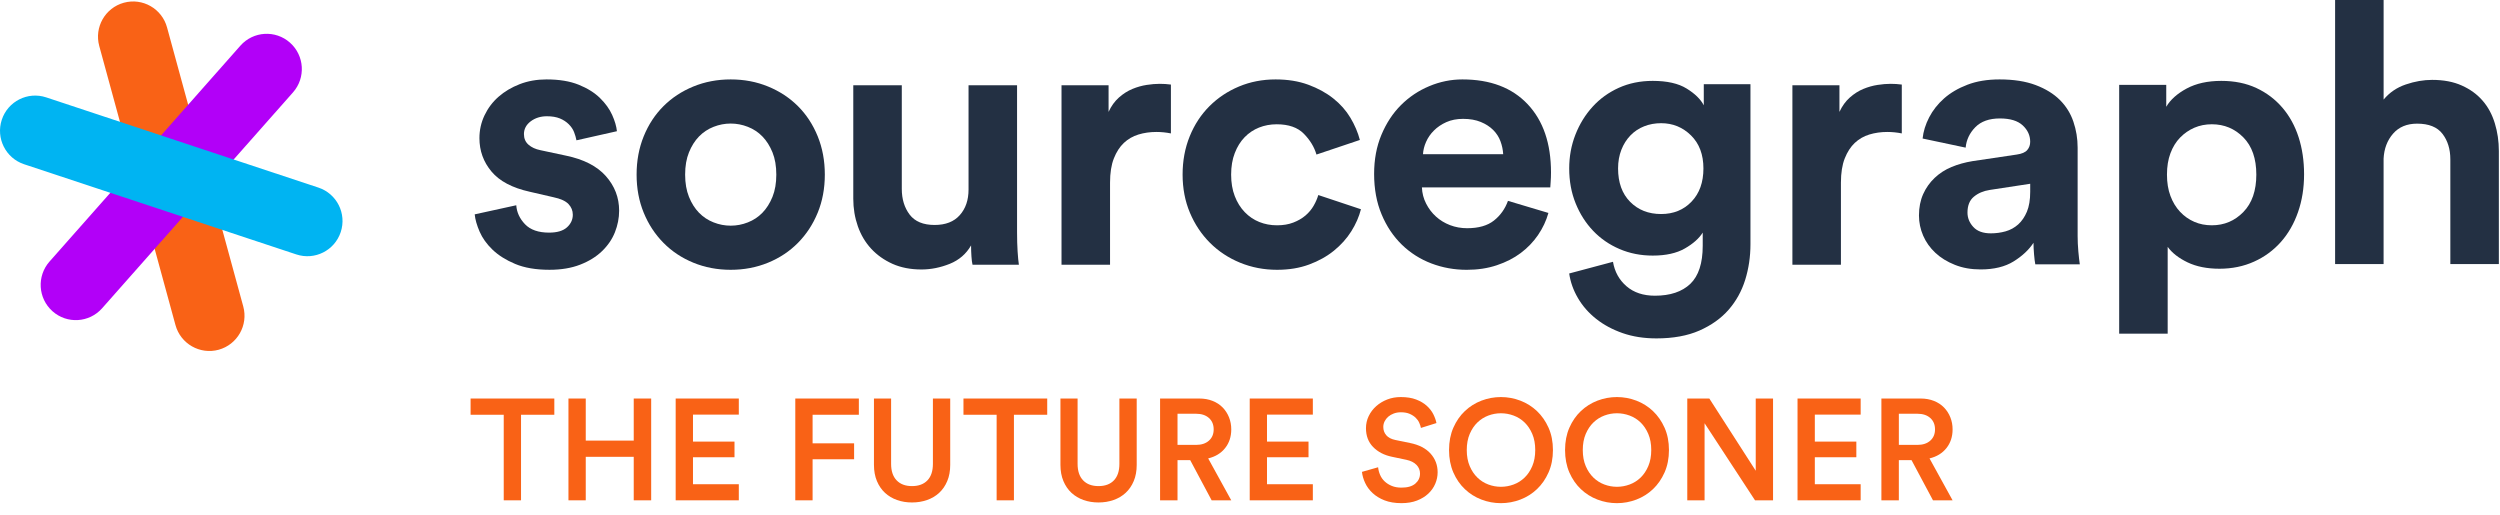
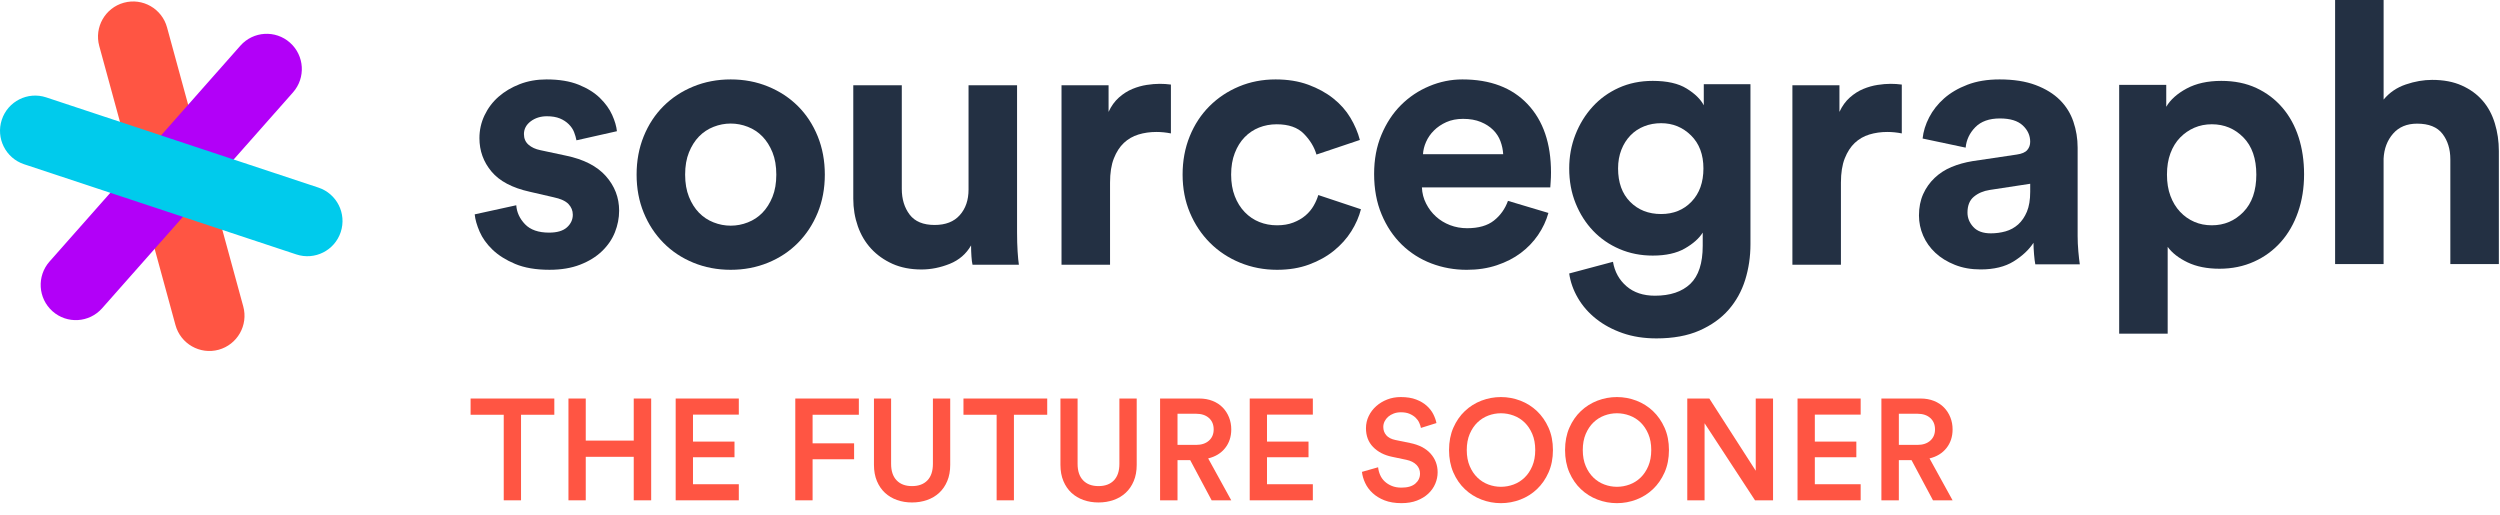
<svg xmlns="http://www.w3.org/2000/svg" xmlns:xlink="http://www.w3.org/1999/xlink" width="170" height="35" viewBox="0 0 170 35" version="1.1">
  <g id="Canvas" transform="translate(-416 -13164)">
    <g id="logo -- small">
      <g id="word mark">
        <g id="Shape">
          <use xlink:href="#path0_fill" transform="translate(448.28 13169.4)" fill="#233043" />
        </g>
        <g id="Shape">
          <use xlink:href="#path1_fill" transform="translate(459.289 13169.4)" fill="#233043" />
        </g>
        <g id="Shape">
          <use xlink:href="#path2_fill" transform="translate(474.023 13169.8)" fill="#233043" />
        </g>
        <g id="Shape">
          <use xlink:href="#path3_fill" transform="translate(488.183 13169.7)" fill="#233043" />
        </g>
        <g id="Shape">
          <use xlink:href="#path4_fill" transform="translate(496.417 13169.4)" fill="#233043" />
        </g>
        <g id="Shape">
          <use xlink:href="#path5_fill" transform="translate(509.44 13169.4)" fill="#233043" />
        </g>
        <g id="Shape">
          <use xlink:href="#path6_fill" transform="translate(522.705 13169.5)" fill="#233043" />
        </g>
        <g id="Shape">
          <use xlink:href="#path7_fill" transform="translate(537.883 13169.7)" fill="#233043" />
        </g>
        <g id="Shape">
          <use xlink:href="#path8_fill" transform="translate(546.49 13169.4)" fill="#233043" />
        </g>
        <g id="Shape">
          <use xlink:href="#path9_fill" transform="translate(560.104 13169.5)" fill="#233043" />
        </g>
        <g id="Shape">
          <use xlink:href="#path10_fill" transform="translate(574.787 13164)" fill="#233043" />
        </g>
      </g>
      <g id="logo mark">
        <g id="logomark">
          <g id="Page-1">
            <g id="sg-logo">
              <g id="logomark">
                <g id="Shape">
-                   <use xlink:href="#path11_fill" transform="translate(422.663 13164.1)" fill="#F96216" />
+                   <use xlink:href="#path11_fill" transform="translate(422.663 13164.1)" fill="#FF5543" />
                </g>
                <g id="Shape">
                  <use xlink:href="#path12_fill" transform="translate(418.766 13166.3)" fill="#B200F8" />
                </g>
                <g id="Shape">
-                   <use xlink:href="#path13_fill" transform="translate(416 13170.5)" fill="#00B4F2" />
+                   <use xlink:href="#path13_fill" transform="translate(416 13170.5)" fill="#00CBEC" />
                </g>
              </g>
            </g>
          </g>
        </g>
      </g>
      <g id="tag">
        <g id="Vector">
-           <use xlink:href="#path14_fill" transform="translate(448 13191.1)" fill="#F96216" />
+           <use xlink:href="#path14_fill" transform="translate(448 13191.1)" fill="#FF5543" />
        </g>
        <g id="Vector">
-           <use xlink:href="#path15_fill" transform="translate(454.655 13191.1)" fill="#F96216" />
+           <use xlink:href="#path15_fill" transform="translate(454.655 13191.1)" fill="#FF5543" />
        </g>
        <g id="Vector">
-           <use xlink:href="#path16_fill" transform="translate(461.946 13191.1)" fill="#F96216" />
+           <use xlink:href="#path16_fill" transform="translate(461.946 13191.1)" fill="#FF5543" />
        </g>
        <g id="Vector">
-           <use xlink:href="#path17_fill" transform="translate(470.08 13191.1)" fill="#F96216" />
+           <use xlink:href="#path17_fill" transform="translate(470.08 13191.1)" fill="#FF5543" />
        </g>
        <g id="Vector">
-           <use xlink:href="#path18_fill" transform="translate(475.429 13191.1)" fill="#F96216" />
+           <use xlink:href="#path18_fill" transform="translate(475.429 13191.1)" fill="#FF5543" />
        </g>
        <g id="Vector">
-           <use xlink:href="#path19_fill" transform="translate(481.516 13191.1)" fill="#F96216" />
+           <use xlink:href="#path19_fill" transform="translate(481.516 13191.1)" fill="#FF5543" />
        </g>
        <g id="Vector">
-           <use xlink:href="#path20_fill" transform="translate(488.11 13191.1)" fill="#F96216" />
+           <use xlink:href="#path20_fill" transform="translate(488.11 13191.1)" fill="#FF5543" />
        </g>
        <g id="Vector">
-           <use xlink:href="#path21_fill" transform="translate(494.885 13191.1)" fill="#F96216" />
+           <use xlink:href="#path21_fill" transform="translate(494.885 13191.1)" fill="#FF5543" />
        </g>
        <g id="Vector">
-           <use xlink:href="#path22_fill" transform="translate(500.981 13191.1)" fill="#F96216" />
+           <use xlink:href="#path22_fill" transform="translate(500.981 13191.1)" fill="#FF5543" />
        </g>
        <g id="Vector">
-           <use xlink:href="#path23_fill" transform="translate(508.613 13191)" fill="#F96216" />
+           <use xlink:href="#path23_fill" transform="translate(508.613 13191)" fill="#FF5543" />
        </g>
        <g id="Vector">
-           <use xlink:href="#path24_fill" transform="translate(514.535 13191)" fill="#F96216" />
+           <use xlink:href="#path24_fill" transform="translate(514.535 13191)" fill="#FF5543" />
        </g>
        <g id="Vector">
-           <use xlink:href="#path25_fill" transform="translate(522.424 13191)" fill="#F96216" />
+           <use xlink:href="#path25_fill" transform="translate(522.424 13191)" fill="#FF5543" />
        </g>
        <g id="Vector">
-           <use xlink:href="#path26_fill" transform="translate(530.735 13191.1)" fill="#F96216" />
+           <use xlink:href="#path26_fill" transform="translate(530.735 13191.1)" fill="#FF5543" />
        </g>
        <g id="Vector">
-           <use xlink:href="#path27_fill" transform="translate(538.232 13191.1)" fill="#F96216" />
+           <use xlink:href="#path27_fill" transform="translate(538.232 13191.1)" fill="#FF5543" />
        </g>
        <g id="Vector">
-           <use xlink:href="#path28_fill" transform="translate(543.935 13191.1)" fill="#F96216" />
+           <use xlink:href="#path28_fill" transform="translate(543.935 13191.1)" fill="#FF5543" />
        </g>
      </g>
    </g>
  </g>
  <defs>
    <path id="path0_fill" fill-rule="evenodd" d="M 2.826 8.557C 2.859 9.037 3.058 9.467 3.421 9.847C 3.784 10.227 4.331 10.418 5.058 10.418C 5.604 10.418 6.009 10.298 6.275 10.058C 6.538 9.819 6.671 9.533 6.671 9.203C 6.671 8.921 6.571 8.677 6.372 8.47C 6.174 8.264 5.835 8.111 5.356 8.011L 3.744 7.639C 2.554 7.375 1.685 6.916 1.14 6.262C 0.594 5.609 0.321 4.853 0.321 3.993C 0.321 3.446 0.436 2.931 0.668 2.442C 0.9 1.955 1.217 1.533 1.623 1.177C 2.028 0.822 2.508 0.537 3.062 0.322C 3.616 0.108 4.223 0 4.885 0C 5.745 0 6.472 0.12 7.068 0.36C 7.663 0.6 8.147 0.901 8.518 1.265C 8.891 1.629 9.167 2.013 9.348 2.418C 9.53 2.823 9.637 3.191 9.671 3.522L 6.919 4.141C 6.885 3.96 6.831 3.774 6.757 3.584C 6.684 3.394 6.564 3.216 6.398 3.05C 6.232 2.885 6.031 2.752 5.791 2.653C 5.551 2.555 5.258 2.505 4.91 2.505C 4.48 2.505 4.113 2.621 3.806 2.851C 3.501 3.084 3.348 3.372 3.348 3.719C 3.348 4.017 3.45 4.257 3.658 4.439C 3.864 4.62 4.133 4.744 4.464 4.811L 6.2 5.182C 7.406 5.431 8.312 5.893 8.916 6.571C 9.519 7.25 9.821 8.034 9.821 8.927C 9.821 9.424 9.725 9.911 9.536 10.39C 9.345 10.87 9.052 11.299 8.655 11.68C 8.259 12.061 7.763 12.367 7.167 12.598C 6.572 12.829 5.878 12.945 5.084 12.945C 4.159 12.945 3.382 12.812 2.753 12.548C 2.124 12.284 1.613 11.961 1.215 11.581C 0.818 11.2 0.525 10.791 0.335 10.354C 0.145 9.915 0.033 9.523 0 9.176L 2.826 8.557Z" />
    <path id="path1_fill" fill-rule="evenodd" d="M 6.399 0C 7.308 0 8.156 0.16 8.941 0.483C 9.727 0.805 10.405 1.252 10.976 1.822C 11.546 2.392 11.992 3.075 12.315 3.868C 12.637 4.662 12.799 5.53 12.799 6.472C 12.799 7.415 12.637 8.278 12.315 9.064C 11.992 9.851 11.546 10.532 10.976 11.11C 10.405 11.69 9.727 12.139 8.941 12.462C 8.156 12.784 7.308 12.946 6.399 12.946C 5.489 12.946 4.642 12.784 3.857 12.462C 3.072 12.139 2.394 11.689 1.824 11.11C 1.253 10.532 0.806 9.851 0.484 9.064C 0.161 8.278 0 7.415 0 6.472C 0 5.531 0.161 4.662 0.484 3.868C 0.806 3.074 1.253 2.392 1.824 1.822C 2.394 1.252 3.072 0.805 3.857 0.483C 4.643 0.161 5.49 0 6.399 0ZM 6.399 9.945C 6.797 9.945 7.185 9.872 7.565 9.722C 7.945 9.574 8.276 9.354 8.557 9.065C 8.838 8.776 9.065 8.416 9.24 7.986C 9.414 7.556 9.5 7.052 9.5 6.473C 9.5 5.894 9.414 5.39 9.24 4.96C 9.065 4.531 8.839 4.171 8.557 3.881C 8.276 3.592 7.946 3.373 7.565 3.224C 7.185 3.075 6.797 3.001 6.399 3.001C 6.003 3.001 5.614 3.075 5.234 3.224C 4.854 3.373 4.524 3.592 4.242 3.881C 3.961 4.171 3.734 4.531 3.561 4.96C 3.387 5.39 3.3 5.894 3.3 6.473C 3.3 7.052 3.388 7.555 3.561 7.986C 3.734 8.416 3.961 8.776 4.242 9.065C 4.524 9.354 4.854 9.573 5.234 9.722C 5.614 9.872 6.003 9.945 6.399 9.945Z" />
    <path id="path2_fill" fill-rule="evenodd" d="M 8.109 12.203C 8.076 12.069 8.051 11.88 8.035 11.631C 8.018 11.383 8.01 11.135 8.01 10.887C 7.679 11.467 7.195 11.884 6.56 12.141C 5.922 12.396 5.282 12.525 4.638 12.525C 3.894 12.525 3.237 12.396 2.666 12.141C 2.096 11.884 1.612 11.541 1.215 11.111C 0.818 10.681 0.516 10.172 0.31 9.586C 0.104 8.999 0 8.374 0 7.714L 0 0L 3.299 0L 3.299 7.044C 3.299 7.739 3.476 8.32 3.832 8.792C 4.188 9.262 4.754 9.498 5.532 9.498C 6.276 9.498 6.847 9.276 7.243 8.829C 7.64 8.383 7.838 7.804 7.838 7.092L 7.838 0L 11.137 0L 11.137 9.995C 11.137 10.475 11.149 10.909 11.174 11.297C 11.199 11.686 11.228 11.988 11.261 12.203L 8.109 12.203Z" />
    <path id="path3_fill" fill-rule="evenodd" d="M 7.44 3.372C 7.11 3.306 6.78 3.273 6.448 3.273C 6.018 3.273 5.613 3.331 5.233 3.446C 4.853 3.563 4.522 3.753 4.241 4.017C 3.96 4.282 3.732 4.633 3.56 5.071C 3.386 5.509 3.3 6.06 3.3 6.72L 3.3 12.3L 0 12.3L 0 0.099L 3.2 0.099L 3.2 1.909C 3.381 1.512 3.617 1.187 3.906 0.929C 4.195 0.674 4.501 0.48 4.824 0.347C 5.146 0.214 5.469 0.124 5.791 0.074C 6.113 0.025 6.407 0 6.671 0C 6.804 0 6.931 0.004 7.055 0.012C 7.179 0.021 7.308 0.034 7.439 0.05L 7.439 3.372L 7.44 3.372Z" />
    <path id="path4_fill" fill-rule="evenodd" d="M 6.399 3.051C 5.969 3.051 5.568 3.126 5.196 3.274C 4.824 3.423 4.498 3.642 4.217 3.931C 3.936 4.221 3.712 4.58 3.547 5.01C 3.381 5.44 3.3 5.928 3.3 6.473C 3.3 7.019 3.381 7.507 3.547 7.936C 3.712 8.367 3.94 8.729 4.229 9.028C 4.518 9.326 4.849 9.549 5.22 9.697C 5.593 9.846 5.993 9.92 6.423 9.92C 6.837 9.92 7.205 9.859 7.527 9.734C 7.849 9.611 8.126 9.449 8.359 9.251C 8.59 9.052 8.776 8.829 8.916 8.581C 9.057 8.334 9.16 8.094 9.227 7.862L 12.128 8.829C 11.995 9.343 11.776 9.844 11.47 10.33C 11.164 10.817 10.771 11.255 10.292 11.645C 9.812 12.033 9.251 12.347 8.605 12.586C 7.961 12.826 7.233 12.946 6.423 12.946C 5.531 12.946 4.692 12.784 3.906 12.462C 3.121 12.139 2.439 11.689 1.86 11.11C 1.282 10.532 0.828 9.85 0.497 9.064C 0.166 8.279 0 7.415 0 6.472C 0 5.531 0.161 4.662 0.484 3.868C 0.806 3.074 1.253 2.392 1.824 1.822C 2.394 1.252 3.064 0.805 3.832 0.483C 4.601 0.161 5.433 0 6.324 0C 7.152 0 7.891 0.12 8.544 0.36C 9.197 0.6 9.763 0.909 10.243 1.29C 10.723 1.67 11.111 2.108 11.409 2.604C 11.706 3.101 11.921 3.605 12.054 4.117L 9.103 5.109C 8.954 4.597 8.668 4.126 8.246 3.696C 7.825 3.266 7.209 3.051 6.399 3.051Z" />
    <path id="path5_fill" fill-rule="evenodd" d="M 11.852 9.08C 11.704 9.609 11.47 10.108 11.148 10.579C 10.825 11.05 10.431 11.46 9.968 11.806C 9.505 12.154 8.964 12.429 8.344 12.636C 7.724 12.844 7.044 12.947 6.299 12.947C 5.455 12.947 4.653 12.802 3.893 12.513C 3.132 12.223 2.462 11.797 1.884 11.236C 1.306 10.673 0.847 9.988 0.508 9.176C 0.169 8.367 0 7.449 0 6.423C 0 5.448 0.164 4.563 0.496 3.77C 0.827 2.976 1.269 2.303 1.823 1.749C 2.377 1.195 3.017 0.765 3.746 0.46C 4.473 0.154 5.225 0 6.002 0C 7.903 0 9.382 0.563 10.442 1.687C 11.5 2.811 12.028 4.356 12.028 6.324C 12.028 6.557 12.02 6.775 12.004 6.982C 11.987 7.188 11.98 7.308 11.98 7.341L 3.25 7.341C 3.266 7.738 3.362 8.106 3.536 8.444C 3.708 8.784 3.932 9.078 4.205 9.325C 4.477 9.573 4.796 9.768 5.16 9.908C 5.524 10.048 5.912 10.118 6.325 10.118C 7.102 10.118 7.709 9.944 8.148 9.597C 8.586 9.251 8.905 8.804 9.102 8.258L 11.852 9.08ZM 8.777 5.086C 8.76 4.789 8.7 4.495 8.592 4.206C 8.485 3.917 8.32 3.661 8.097 3.438C 7.872 3.214 7.593 3.033 7.253 2.893C 6.913 2.753 6.513 2.682 6.049 2.682C 5.62 2.682 5.24 2.757 4.909 2.905C 4.578 3.054 4.297 3.245 4.067 3.476C 3.834 3.708 3.658 3.963 3.534 4.245C 3.409 4.526 3.339 4.806 3.323 5.087L 8.777 5.087L 8.777 5.086Z" />
    <path id="path6_fill" fill-rule="evenodd" d="M 2.978 12.302C 3.092 12.98 3.399 13.533 3.895 13.964C 4.392 14.393 5.036 14.608 5.83 14.608C 6.871 14.608 7.673 14.339 8.236 13.803C 8.798 13.264 9.08 12.4 9.08 11.211L 9.08 10.317C 8.83 10.715 8.425 11.075 7.862 11.397C 7.302 11.719 6.574 11.88 5.682 11.88C 4.87 11.88 4.118 11.732 3.424 11.434C 2.728 11.136 2.13 10.723 1.626 10.193C 1.122 9.664 0.725 9.04 0.436 8.321C 0.145 7.602 0.001 6.813 0.001 5.953C 0.001 5.143 0.141 4.379 0.422 3.659C 0.704 2.94 1.092 2.307 1.589 1.761C 2.084 1.215 2.68 0.785 3.373 0.471C 4.069 0.157 4.837 0 5.681 0C 6.657 0 7.425 0.174 7.985 0.52C 8.548 0.867 8.938 1.248 9.152 1.661L 9.152 0.225L 12.326 0.225L 12.326 11.112C 12.326 11.956 12.206 12.761 11.968 13.53C 11.728 14.3 11.351 14.977 10.839 15.565C 10.326 16.151 9.663 16.622 8.856 16.978C 8.046 17.333 7.069 17.511 5.929 17.511C 5.085 17.511 4.32 17.391 3.634 17.152C 2.947 16.912 2.347 16.59 1.836 16.185C 1.324 15.779 0.909 15.308 0.596 14.771C 0.281 14.233 0.083 13.675 0 13.097L 2.978 12.302ZM 6.252 9.054C 7.093 9.054 7.786 8.772 8.321 8.21C 8.86 7.648 9.128 6.896 9.128 5.953C 9.128 5.01 8.846 4.262 8.284 3.708C 7.721 3.154 7.044 2.877 6.252 2.877C 5.837 2.877 5.453 2.948 5.099 3.088C 4.742 3.228 4.431 3.435 4.166 3.708C 3.902 3.981 3.696 4.308 3.547 4.688C 3.399 5.069 3.324 5.491 3.324 5.953C 3.324 6.913 3.596 7.669 4.142 8.222C 4.688 8.776 5.391 9.054 6.252 9.054Z" />
    <path id="path7_fill" fill-rule="evenodd" d="M 7.441 3.372C 7.111 3.306 6.78 3.273 6.449 3.273C 6.02 3.273 5.615 3.331 5.234 3.446C 4.853 3.562 4.524 3.753 4.242 4.017C 3.961 4.282 3.734 4.633 3.56 5.071C 3.387 5.509 3.3 6.06 3.3 6.72L 3.3 12.3L 0 12.3L 0 0.099L 3.199 0.099L 3.199 1.909C 3.382 1.512 3.617 1.187 3.907 0.929C 4.196 0.674 4.501 0.48 4.824 0.347C 5.147 0.214 5.469 0.124 5.792 0.074C 6.114 0.025 6.407 0 6.671 0C 6.804 0 6.931 0.004 7.055 0.012C 7.181 0.021 7.308 0.034 7.439 0.05L 7.439 3.372L 7.441 3.372Z" />
    <path id="path8_fill" fill-rule="evenodd" d="M 0 9.252C 0 8.706 0.096 8.222 0.285 7.8C 0.474 7.378 0.735 7.011 1.065 6.697C 1.397 6.383 1.781 6.135 2.218 5.954C 2.656 5.772 3.132 5.64 3.644 5.556L 6.646 5.11C 6.993 5.061 7.233 4.957 7.364 4.801C 7.498 4.644 7.563 4.458 7.563 4.242C 7.563 3.812 7.394 3.441 7.055 3.126C 6.715 2.812 6.2 2.654 5.505 2.654C 4.777 2.654 4.22 2.853 3.83 3.25C 3.443 3.647 3.223 4.11 3.174 4.639L 0.247 4.019C 0.296 3.539 0.445 3.06 0.693 2.58C 0.941 2.1 1.28 1.67 1.71 1.29C 2.141 0.91 2.67 0.6 3.298 0.36C 3.925 0.12 4.653 0 5.48 0C 6.438 0 7.258 0.128 7.936 0.384C 8.613 0.64 9.162 0.979 9.585 1.401C 10.006 1.822 10.312 2.315 10.501 2.876C 10.693 3.439 10.789 4.025 10.789 4.637L 10.789 10.639C 10.789 10.97 10.804 11.321 10.837 11.693C 10.871 12.064 10.903 12.358 10.937 12.574L 7.911 12.574C 7.878 12.409 7.85 12.181 7.825 11.892C 7.801 11.603 7.788 11.342 7.788 11.11C 7.473 11.59 7.022 12.011 6.436 12.375C 5.849 12.739 5.1 12.921 4.191 12.921C 3.546 12.921 2.964 12.818 2.444 12.61C 1.923 12.403 1.48 12.132 1.116 11.792C 0.753 11.452 0.475 11.064 0.286 10.626C 0.097 10.188 0 9.732 0 9.252ZM 4.886 10.467C 5.231 10.467 5.567 10.422 5.89 10.331C 6.212 10.24 6.497 10.083 6.747 9.861C 6.995 9.637 7.191 9.348 7.341 8.992C 7.489 8.637 7.564 8.185 7.564 7.641L 7.564 7.096L 4.812 7.516C 4.382 7.582 4.021 7.736 3.733 7.976C 3.443 8.216 3.299 8.576 3.299 9.054C 3.299 9.419 3.43 9.746 3.696 10.034C 3.96 10.322 4.356 10.467 4.886 10.467Z" />
    <path id="path9_fill" fill-rule="evenodd" d="M 0 17.187L 0 0.273L 3.201 0.273L 3.201 1.761C 3.482 1.281 3.943 0.868 4.588 0.52C 5.233 0.173 6.018 0 6.945 0C 7.837 0 8.63 0.16 9.325 0.483C 10.02 0.805 10.61 1.253 11.1 1.823C 11.587 2.393 11.955 3.063 12.202 3.832C 12.449 4.601 12.573 5.44 12.573 6.349C 12.573 7.276 12.438 8.13 12.164 8.916C 11.893 9.701 11.504 10.38 11 10.95C 10.494 11.52 9.888 11.968 9.176 12.289C 8.465 12.611 7.679 12.774 6.821 12.774C 5.977 12.774 5.253 12.629 4.649 12.34C 4.047 12.05 3.595 11.699 3.298 11.286L 3.298 17.188L 0 17.188L 0 17.187ZM 9.326 6.374C 9.326 5.282 9.032 4.439 8.445 3.843C 7.859 3.248 7.144 2.95 6.3 2.95C 5.869 2.95 5.474 3.029 5.11 3.186C 4.746 3.344 4.424 3.567 4.142 3.856C 3.861 4.146 3.643 4.501 3.486 4.922C 3.328 5.343 3.25 5.827 3.25 6.374C 3.25 6.919 3.328 7.404 3.486 7.823C 3.643 8.245 3.861 8.605 4.142 8.903C 4.424 9.202 4.746 9.428 5.11 9.585C 5.474 9.743 5.869 9.82 6.3 9.82C 7.144 9.82 7.859 9.519 8.445 8.916C 9.033 8.313 9.326 7.465 9.326 6.374Z" />
    <path id="path10_fill" fill-rule="evenodd" d="M 3.299 17.957L 0 17.957L 0 0L 3.299 0L 3.299 6.771C 3.696 6.291 4.2 5.949 4.812 5.742C 5.423 5.534 6.019 5.432 6.596 5.432C 7.375 5.432 8.048 5.559 8.617 5.816C 9.189 6.072 9.66 6.416 10.031 6.846C 10.405 7.276 10.68 7.788 10.861 8.384C 11.043 8.979 11.135 9.607 11.135 10.268L 11.135 17.957L 7.836 17.957L 7.836 10.838C 7.836 10.143 7.658 9.565 7.302 9.102C 6.948 8.639 6.372 8.408 5.579 8.408C 4.884 8.408 4.339 8.634 3.942 9.089C 3.546 9.544 3.33 10.111 3.297 10.789L 3.297 17.957L 3.299 17.957Z" />
    <path id="path11_fill" fill-rule="evenodd" d="M 0.086 3.027L 5.269 22.005C 5.618 23.279 6.932 24.03 8.205 23.683C 9.478 23.332 10.227 22.015 9.879 20.741L 4.695 1.762C 4.346 0.488 3.032 -0.263 1.759 0.086C 0.487 0.435 -0.263 1.752 0.086 3.027Z" />
    <path id="path12_fill" fill-rule="evenodd" d="M 13.581 0.806L 0.601 15.486C -0.274 16.476 -0.183 17.989 0.805 18.866C 1.793 19.744 3.303 19.651 4.178 18.662L 17.158 3.982C 18.033 2.992 17.942 1.479 16.954 0.602C 15.966 -0.275 14.457 -0.184 13.581 0.806Z" />
    <path id="path13_fill" fill-rule="evenodd" d="M 1.64 4.669L 20.151 10.801C 21.404 11.217 22.755 10.535 23.17 9.28C 23.585 8.024 22.904 6.67 21.652 6.256L 3.14 0.121C 1.887 -0.293 0.536 0.387 0.122 1.643C -0.293 2.899 0.387 4.253 1.64 4.669Z" />
    <path id="path14_fill" d="M 3.43 1.104L 3.43 6.922L 2.254 6.922L 2.254 1.104L 0 1.104L 0 -9.15527e-08L 5.694 -9.15527e-08L 5.694 1.104L 3.43 1.104Z" />
    <path id="path15_fill" d="M 4.439 6.922L 4.439 3.964L 1.176 3.964L 1.176 6.922L -2.67029e-07 6.922L -2.67029e-07 -9.15527e-08L 1.176 -9.15527e-08L 1.176 2.861L 4.439 2.861L 4.439 -9.15527e-08L 5.625 -9.15527e-08L 5.625 6.922L 4.439 6.922Z" />
    <path id="path16_fill" d="M -8.54492e-07 6.922L -8.54492e-07 -9.15527e-08L 4.293 -9.15527e-08L 4.293 1.094L 1.177 1.094L 1.177 2.929L 4 2.929L 4 3.993L 1.177 3.993L 1.177 5.828L 4.293 5.828L 4.293 6.922L -8.54492e-07 6.922Z" />
    <path id="path17_fill" d="M -7.62939e-08 6.922L -7.62939e-08 -9.15527e-08L 4.322 -9.15527e-08L 4.322 1.104L 1.176 1.104L 1.176 3.047L 3.999 3.047L 3.999 4.13L 1.176 4.13L 1.176 6.922L -7.62939e-08 6.922Z" />
    <path id="path18_fill" d="M 2.589 7.068C 2.224 7.068 1.884 7.013 1.57 6.902C 1.256 6.791 0.984 6.628 0.751 6.414C 0.52 6.2 0.336 5.932 0.202 5.614C 0.068 5.296 8.54492e-07 4.928 8.54492e-07 4.511L 8.54492e-07 0.001L 1.166 0.001L 1.166 4.443C 1.166 4.931 1.292 5.305 1.543 5.565C 1.794 5.826 2.143 5.955 2.587 5.955C 3.038 5.955 3.388 5.825 3.636 5.565C 3.885 5.305 4.009 4.931 4.009 4.443L 4.009 -9.15527e-08L 5.186 -9.15527e-08L 5.186 4.51C 5.186 4.927 5.119 5.294 4.984 5.613C 4.851 5.932 4.667 6.199 4.435 6.413C 4.203 6.628 3.928 6.791 3.612 6.901C 3.296 7.012 2.955 7.068 2.589 7.068Z" />
    <path id="path19_fill" d="M 3.431 1.104L 3.431 6.922L 2.255 6.922L 2.255 1.104L -1.15967e-06 1.104L -1.15967e-06 -9.15527e-08L 5.695 -9.15527e-08L 5.695 1.104L 3.431 1.104Z" />
    <path id="path20_fill" d="M 2.589 7.068C 2.224 7.068 1.884 7.013 1.57 6.902C 1.256 6.791 0.984 6.628 0.751 6.414C 0.52 6.2 0.336 5.932 0.202 5.614C 0.068 5.296 6.10352e-07 4.928 6.10352e-07 4.511L 6.10352e-07 0.001L 1.166 0.001L 1.166 4.443C 1.166 4.931 1.292 5.305 1.543 5.565C 1.794 5.826 2.143 5.955 2.587 5.955C 3.038 5.955 3.388 5.825 3.636 5.565C 3.885 5.305 4.009 4.931 4.009 4.443L 4.009 -9.15527e-08L 5.186 -9.15527e-08L 5.186 4.51C 5.186 4.927 5.119 5.294 4.984 5.613C 4.851 5.932 4.667 6.199 4.435 6.413C 4.203 6.628 3.928 6.791 3.612 6.901C 3.297 7.012 2.956 7.068 2.589 7.068Z" />
    <path id="path21_fill" d="M 2.45 3.153C 2.815 3.153 3.106 3.057 3.322 2.865C 3.538 2.673 3.645 2.418 3.645 2.099C 3.645 1.774 3.537 1.515 3.322 1.323C 3.106 1.131 2.815 1.035 2.45 1.035L 1.186 1.035L 1.186 3.153L 2.45 3.153ZM 2.048 4.188L 1.186 4.188L 1.186 6.922L -1.67847e-06 6.922L -1.67847e-06 -9.15527e-08L 2.666 -9.15527e-08C 2.999 -9.15527e-08 3.301 0.054 3.572 0.162C 3.843 0.269 4.072 0.419 4.258 0.611C 4.444 0.803 4.588 1.026 4.689 1.28C 4.79 1.534 4.841 1.807 4.841 2.1C 4.841 2.595 4.702 3.018 4.424 3.369C 4.145 3.72 3.762 3.954 3.271 4.072L 4.84 6.922L 3.507 6.922L 2.048 4.188Z" />
    <path id="path22_fill" d="M -1.00708e-06 6.922L -1.00708e-06 -9.15527e-08L 4.292 -9.15527e-08L 4.292 1.094L 1.175 1.094L 1.175 2.929L 3.998 2.929L 3.998 3.993L 1.175 3.993L 1.175 5.828L 4.292 5.828L 4.292 6.922L -1.00708e-06 6.922Z" />
    <path id="path23_fill" d="M 4.01 2.099C 3.991 1.995 3.953 1.879 3.897 1.752C 3.842 1.626 3.76 1.51 3.652 1.406C 3.544 1.302 3.408 1.214 3.245 1.142C 3.082 1.071 2.883 1.035 2.647 1.035C 2.47 1.035 2.309 1.063 2.162 1.118C 2.015 1.173 1.889 1.247 1.785 1.337C 1.681 1.428 1.599 1.534 1.54 1.654C 1.481 1.774 1.451 1.9 1.451 2.03C 1.451 2.251 1.518 2.44 1.653 2.596C 1.786 2.752 1.991 2.86 2.266 2.918L 3.265 3.123C 3.879 3.246 4.347 3.488 4.666 3.845C 4.986 4.203 5.146 4.626 5.146 5.114C 5.146 5.38 5.093 5.641 4.985 5.895C 4.877 6.149 4.719 6.373 4.51 6.569C 4.301 6.765 4.044 6.92 3.741 7.038C 3.437 7.156 3.086 7.214 2.687 7.214C 2.242 7.214 1.859 7.15 1.535 7.024C 1.211 6.897 0.941 6.731 0.721 6.526C 0.502 6.321 0.334 6.092 0.216 5.838C 0.098 5.584 0.026 5.334 -1.0376e-06 5.087L 1.098 4.774C 1.117 4.956 1.163 5.13 1.235 5.296C 1.306 5.462 1.409 5.609 1.543 5.735C 1.677 5.861 1.839 5.965 2.028 6.042C 2.217 6.12 2.436 6.159 2.684 6.159C 3.102 6.159 3.417 6.068 3.63 5.885C 3.842 5.703 3.948 5.475 3.948 5.202C 3.948 4.974 3.868 4.777 3.708 4.612C 3.547 4.446 3.318 4.33 3.017 4.266L 2.037 4.06C 1.508 3.95 1.082 3.728 0.758 3.396C 0.435 3.064 0.273 2.638 0.273 2.118C 0.273 1.825 0.335 1.55 0.459 1.293C 0.583 1.036 0.753 0.811 0.969 0.619C 1.185 0.427 1.435 0.276 1.719 0.165C 2.003 0.055 2.308 0 2.635 0C 3.047 0 3.396 0.055 3.684 0.166C 3.972 0.277 4.212 0.418 4.404 0.591C 4.596 0.764 4.745 0.954 4.85 1.162C 4.955 1.371 5.027 1.572 5.066 1.768L 4.01 2.099Z" />
    <path id="path24_fill" d="M 1.205 3.602C 1.205 4.019 1.272 4.383 1.406 4.696C 1.539 5.009 1.714 5.269 1.93 5.477C 2.146 5.686 2.392 5.842 2.671 5.946C 2.949 6.05 3.234 6.102 3.528 6.102C 3.822 6.102 4.109 6.05 4.391 5.946C 4.672 5.842 4.919 5.686 5.136 5.477C 5.352 5.269 5.526 5.009 5.66 4.696C 5.793 4.383 5.861 4.019 5.861 3.602C 5.861 3.185 5.794 2.821 5.66 2.508C 5.526 2.195 5.351 1.935 5.136 1.727C 4.921 1.519 4.673 1.362 4.391 1.258C 4.109 1.154 3.822 1.102 3.528 1.102C 3.234 1.102 2.948 1.154 2.671 1.258C 2.392 1.362 2.147 1.519 1.93 1.727C 1.714 1.935 1.54 2.195 1.406 2.508C 1.272 2.822 1.205 3.186 1.205 3.602ZM 3.66211e-06 3.602C 3.66211e-06 3.036 0.098 2.53 0.293 2.084C 0.489 1.638 0.75 1.261 1.078 0.951C 1.405 0.642 1.78 0.406 2.205 0.243C 2.628 0.082 3.07 0 3.527 0C 3.984 0 4.425 0.082 4.85 0.244C 5.274 0.407 5.65 0.643 5.977 0.952C 6.303 1.262 6.567 1.638 6.766 2.085C 6.965 2.531 7.065 3.037 7.065 3.603C 7.065 4.169 6.965 4.677 6.766 5.126C 6.567 5.575 6.303 5.954 5.977 6.263C 5.65 6.573 5.274 6.809 4.85 6.971C 4.425 7.133 3.984 7.215 3.527 7.215C 3.07 7.215 2.628 7.133 2.204 6.971C 1.779 6.809 1.404 6.573 1.077 6.263C 0.75 5.954 0.489 5.575 0.292 5.126C 0.098 4.676 3.66211e-06 4.169 3.66211e-06 3.602Z" />
    <path id="path25_fill" d="M 1.205 3.602C 1.205 4.019 1.272 4.383 1.406 4.696C 1.539 5.009 1.714 5.269 1.93 5.477C 2.146 5.686 2.392 5.842 2.671 5.946C 2.949 6.05 3.234 6.102 3.528 6.102C 3.822 6.102 4.109 6.05 4.391 5.946C 4.672 5.842 4.919 5.686 5.136 5.477C 5.352 5.269 5.526 5.009 5.66 4.696C 5.793 4.383 5.861 4.019 5.861 3.602C 5.861 3.185 5.794 2.821 5.66 2.508C 5.526 2.195 5.351 1.935 5.136 1.727C 4.921 1.519 4.673 1.362 4.391 1.258C 4.109 1.154 3.822 1.102 3.528 1.102C 3.234 1.102 2.948 1.154 2.671 1.258C 2.392 1.362 2.147 1.519 1.93 1.727C 1.714 1.935 1.54 2.195 1.406 2.508C 1.272 2.822 1.205 3.186 1.205 3.602ZM 3.60107e-06 3.602C 3.60107e-06 3.036 0.098 2.53 0.293 2.084C 0.489 1.638 0.75 1.261 1.078 0.951C 1.405 0.642 1.78 0.406 2.205 0.243C 2.629 0.082 3.07 0 3.527 0C 3.984 0 4.425 0.082 4.85 0.244C 5.274 0.407 5.65 0.643 5.977 0.952C 6.303 1.262 6.567 1.638 6.766 2.085C 6.965 2.531 7.065 3.037 7.065 3.603C 7.065 4.169 6.965 4.677 6.766 5.126C 6.567 5.575 6.303 5.954 5.977 6.263C 5.65 6.573 5.274 6.809 4.85 6.971C 4.425 7.133 3.984 7.215 3.527 7.215C 3.07 7.215 2.628 7.133 2.204 6.971C 1.779 6.809 1.404 6.573 1.077 6.263C 0.75 5.954 0.489 5.575 0.292 5.126C 0.098 4.676 3.60107e-06 4.169 3.60107e-06 3.602Z" />
    <path id="path26_fill" d="M 4.606 6.922L 1.176 1.68L 1.176 6.922L 6.10352e-07 6.922L 6.10352e-07 -9.15527e-08L 1.499 -9.15527e-08L 4.655 4.911L 4.655 -9.15527e-08L 5.832 -9.15527e-08L 5.832 6.922L 4.606 6.922Z" />
    <path id="path27_fill" d="M 2.2583e-06 6.922L 2.2583e-06 -9.15527e-08L 4.293 -9.15527e-08L 4.293 1.094L 1.176 1.094L 1.176 2.929L 3.999 2.929L 3.999 3.993L 1.176 3.993L 1.176 5.828L 4.293 5.828L 4.293 6.922L 2.2583e-06 6.922Z" />
    <path id="path28_fill" d="M 2.451 3.153C 2.816 3.153 3.107 3.057 3.323 2.865C 3.539 2.673 3.646 2.418 3.646 2.099C 3.646 1.774 3.538 1.515 3.323 1.323C 3.107 1.131 2.816 1.035 2.451 1.035L 1.187 1.035L 1.187 3.153L 2.451 3.153ZM 2.048 4.188L 1.186 4.188L 1.186 6.922L -2.44141e-06 6.922L -2.44141e-06 -9.15527e-08L 2.666 -9.15527e-08C 2.999 -9.15527e-08 3.301 0.054 3.572 0.162C 3.843 0.269 4.072 0.419 4.258 0.611C 4.444 0.803 4.588 1.026 4.689 1.28C 4.79 1.534 4.841 1.807 4.841 2.1C 4.841 2.595 4.702 3.018 4.424 3.369C 4.145 3.72 3.762 3.955 3.272 4.072L 4.841 6.922L 3.508 6.922L 2.048 4.188Z" />
  </defs>
</svg>
